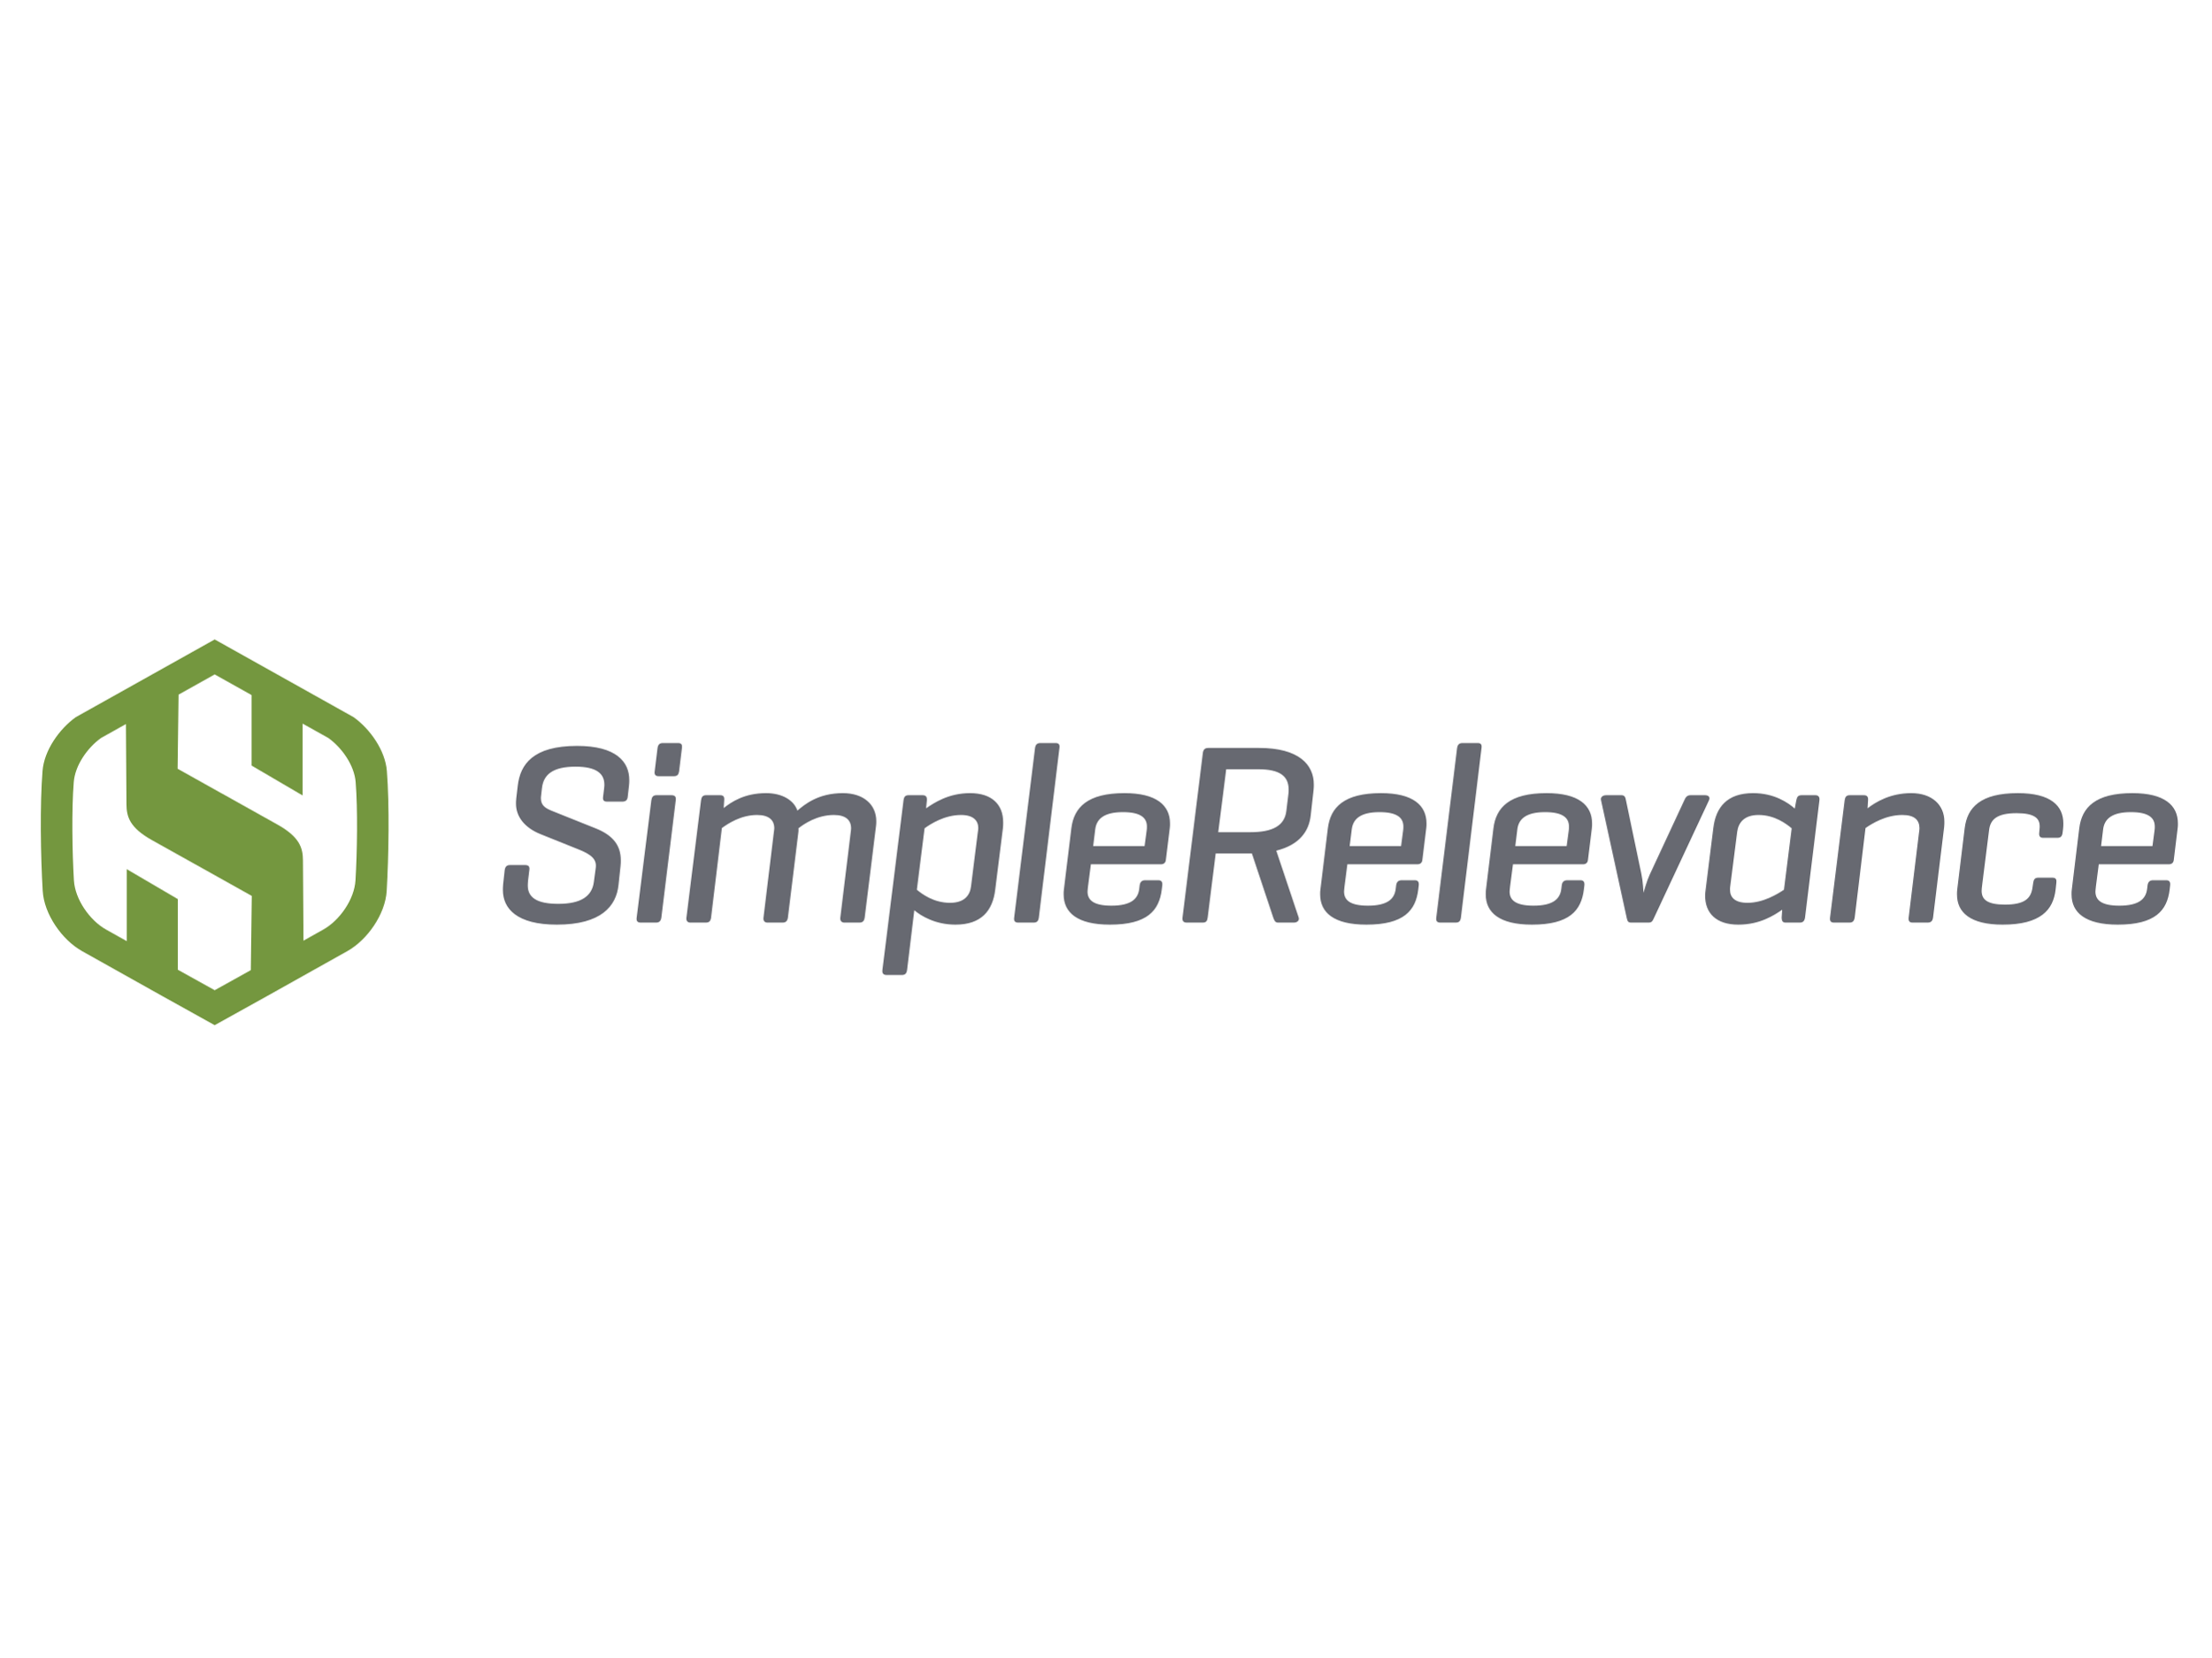
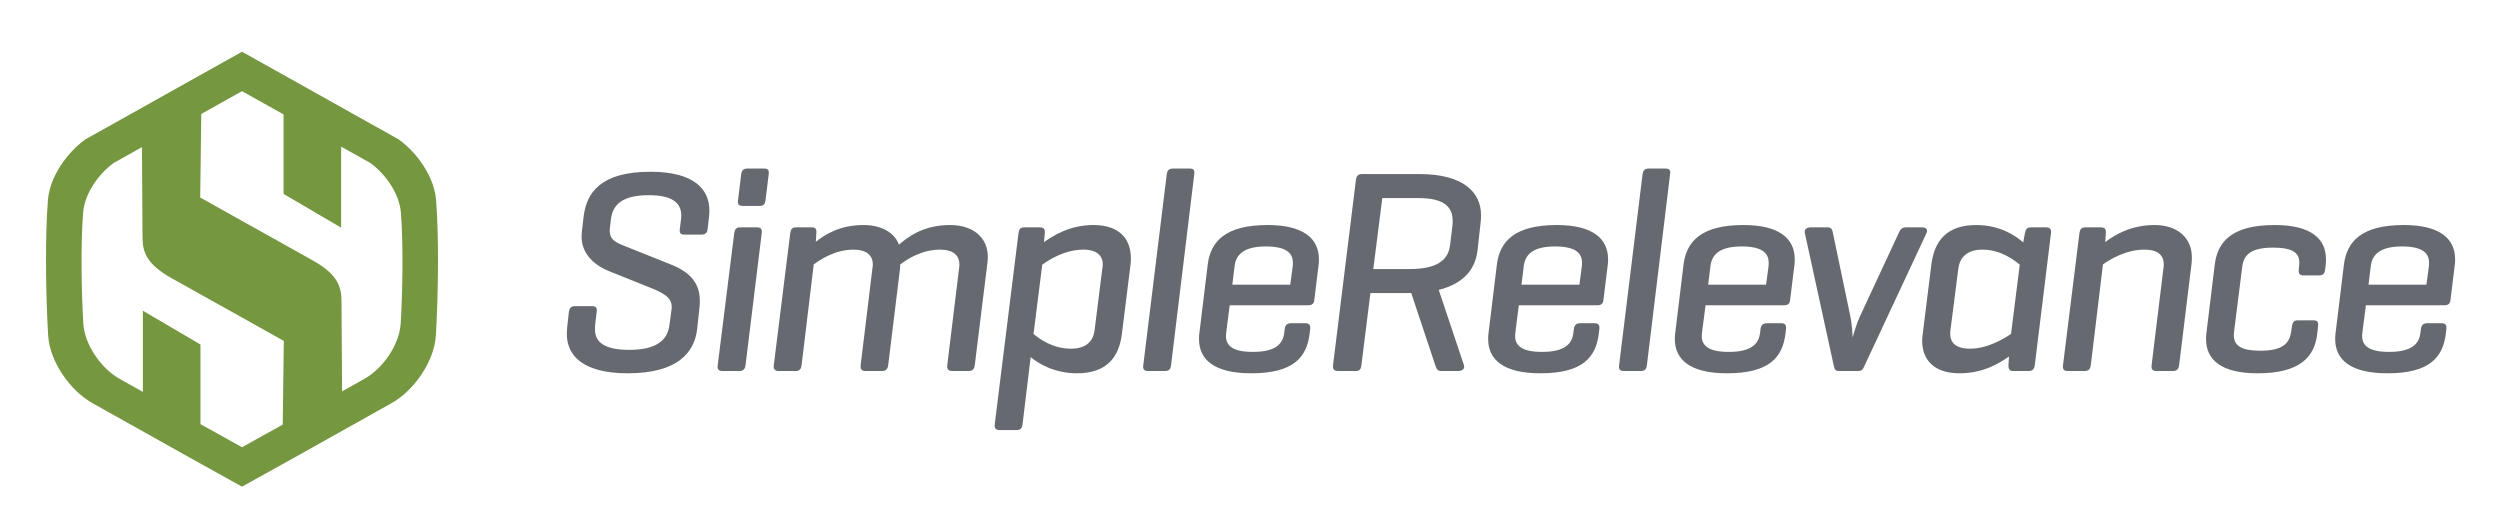
- <svg xmlns="http://www.w3.org/2000/svg" viewBox="0 0 1066.667 800" height="800" width="1066.667" xml:space="preserve" id="svg2" version="1.1">
+ <svg xmlns="http://www.w3.org/2000/svg" version="1.1" id="svg2" xml:space="preserve" viewBox="0 286.4 1069.865 222.4" style="max-height: 500px" width="1069.865" height="222.4">
  <defs id="defs6">
-     <clipPath id="clipPath18" clipPathUnits="userSpaceOnUse">
-       <path id="path16" d="M 0,600 H 800 V 0 H 0 Z" />
+     <clipPath clipPathUnits="userSpaceOnUse" id="clipPath18">
+       <path d="M 0,600 H 800 V 0 H 0 Z" id="path16" />
    </clipPath>
  </defs>
-   <g transform="matrix(1.333333,0,0,-1.333333,0,800)" id="g10">
+   <g id="g10" transform="matrix(1.333333,0,0,-1.333333,0,800)">
    <g id="g12">
-       <g clip-path="url(#clipPath18)" id="g14">
-         <g transform="translate(779.5293,299.4072)" id="g20">
-           <path id="path22" style="fill:#676971;fill-opacity:1;fill-rule:evenodd;stroke:none" d="m 0,0 -0.742,-5.578 h -18.594 l 0.738,6.043 c 0.469,3.711 3.075,6.226 10.043,6.226 6.414,0 8.649,-2.05 8.649,-5.203 C 0.094,1.113 0.094,0.465 0,0 m -7.992,13.57 c -13.391,0 -18.305,-5.113 -19.242,-12.738 l -2.696,-22.125 c -0.093,-0.551 -0.093,-1.113 -0.093,-1.769 0,-6.59 4.929,-10.958 16.726,-10.958 13.578,0 17.856,5.11 18.781,12.727 l 0.18,1.582 c 0.102,1.113 -0.273,1.762 -1.48,1.762 h -4.653 c -1.207,0 -1.851,-0.555 -2.039,-1.762 l -0.187,-1.488 c -0.469,-3.528 -2.969,-5.953 -10.043,-5.953 -6.41,0 -8.645,1.957 -8.645,5.121 0,0.371 0.102,1.019 0.184,1.945 l 1.031,7.902 H 5.117 c 1.117,0 1.762,0.559 1.856,1.672 L 8.367,0.832 c 0.094,0.555 0.094,1.207 0.094,1.77 0,6.597 -4.922,10.968 -16.453,10.968 m -41.449,0 c -13.481,0 -18.317,-5.113 -19.247,-12.738 l -2.695,-22.125 c -0.09,-0.648 -0.09,-1.207 -0.09,-1.769 0,-6.59 4.828,-10.958 16.535,-10.958 13.672,0 18.317,5.29 19.157,12.727 l 0.273,2.516 c 0.102,1.015 -0.094,1.761 -1.488,1.761 h -5.016 c -1.207,0 -1.676,-0.55 -1.863,-1.761 l -0.281,-1.868 c -0.551,-3.898 -2.871,-6.125 -9.938,-6.125 -6.328,0 -8.461,1.762 -8.461,5.016 0,0.461 0.094,1.305 0.188,2.043 l 2.508,19.898 c 0.468,3.895 2.882,6.129 9.949,6.129 6.324,0 8.367,-1.765 8.367,-4.746 0,-0.363 0,-0.644 -0.094,-1.383 l -0.097,-1.121 c -0.09,-1.117 0.379,-1.671 1.484,-1.671 h 5.023 c 1.207,0 1.766,0.46 1.954,1.761 l 0.187,1.489 c 0.098,0.925 0.098,1.394 0.098,1.957 0,6.41 -4.567,10.968 -16.453,10.968 m -38.579,0 c -7.628,0 -12.925,-3.257 -15.8,-5.484 l 0.179,2.977 c 0.094,1.207 -0.375,1.757 -1.582,1.757 h -5.015 c -1.207,0 -1.668,-0.55 -1.864,-1.757 l -5.289,-42.489 c -0.187,-1.48 0.461,-1.855 1.485,-1.855 h 5.492 c 1.203,0 1.758,0.562 1.945,1.855 l 3.903,32.352 c 2.23,1.582 7.336,4.742 13.289,4.742 4.464,0 6.234,-1.859 6.234,-4.836 0,-0.367 -0.094,-1.113 -0.191,-1.766 l -3.719,-30.492 c -0.18,-1.48 0.469,-1.855 1.496,-1.855 h 5.293 c 1.297,0 1.855,0.562 2.043,1.855 l 3.996,32.633 c 0.094,0.738 0.094,1.578 0.094,2.047 0,6.039 -4.465,10.316 -11.989,10.316 m -46.05,-34.957 c -2.231,-1.488 -7.434,-4.734 -13.2,-4.734 -4.64,0 -6.316,2.039 -6.316,4.734 0,0.469 0,0.844 0.086,1.301 l 2.516,19.711 c 0.468,3.258 2.507,6.043 7.711,6.043 5.859,0 10.136,-3.254 12,-4.836 z m 11.34,34.207 h -4.922 c -1.301,0 -1.676,-0.55 -1.957,-1.855 l -0.551,-2.977 c -2.418,2.137 -7.442,5.582 -15.059,5.582 -9.386,0 -13.476,-5.019 -14.414,-12.644 l -2.781,-22.313 c -0.102,-0.738 -0.184,-1.488 -0.184,-2.133 0,-6.41 4.078,-10.5 11.981,-10.5 7.812,0 12.922,3.34 15.898,5.391 l -0.179,-2.797 c 0,-1.387 0.453,-1.855 1.48,-1.855 h 5.016 c 1.207,0 1.769,0.562 1.957,1.855 l 5.203,42.391 c 0.187,1.39 -0.555,1.855 -1.488,1.855 m -39.961,0 h -5.207 c -1.211,0 -1.766,-0.738 -2.235,-1.855 l -12.457,-26.774 c -1.019,-2.14 -2.133,-6.035 -2.32,-6.691 0,0.469 -0.188,4.277 -0.738,6.785 l -5.579,26.68 c -0.199,1.117 -0.468,1.855 -1.679,1.855 h -5.481 c -1.308,0 -2.136,-0.738 -1.855,-1.855 l 9.285,-42.57 c 0.281,-1.208 0.469,-1.676 1.676,-1.676 h 6.14 c 1.207,0 1.489,0.468 2.039,1.676 l 19.899,42.57 c 0.551,1.211 -0.188,1.855 -1.488,1.855 M -211.945,0 l -0.75,-5.578 h -18.586 l 0.75,6.043 c 0.457,3.711 3.058,6.226 10.031,6.226 6.414,0 8.641,-2.05 8.641,-5.203 0,-0.375 0,-1.023 -0.086,-1.488 m -8,13.57 c -13.387,0 -18.309,-5.113 -19.242,-12.738 l -2.688,-22.125 c -0.094,-0.551 -0.094,-1.113 -0.094,-1.769 0,-6.59 4.922,-10.958 16.723,-10.958 13.582,0 17.848,5.11 18.785,12.727 l 0.188,1.582 c 0.082,1.113 -0.282,1.762 -1.493,1.762 h -4.648 c -1.207,0 -1.863,-0.555 -2.047,-1.762 l -0.18,-1.488 c -0.468,-3.528 -2.976,-5.953 -10.043,-5.953 -6.41,0 -8.648,1.957 -8.648,5.121 0,0.371 0.094,1.019 0.187,1.945 l 1.028,7.902 h 25.281 c 1.113,0 1.766,0.559 1.859,1.672 l 1.399,11.344 c 0.082,0.555 0.082,1.207 0.082,1.77 0,6.597 -4.922,10.968 -16.449,10.968 m -24.953,18.121 h -5.485 c -1.207,0 -1.765,-0.554 -1.957,-1.855 l -7.523,-61.262 c -0.188,-1.293 0.281,-1.855 1.488,-1.855 h 5.477 c 1.308,0 1.773,0.562 1.953,1.855 l 7.441,61.262 c 0.188,1.301 -0.187,1.855 -1.394,1.855 M -271.863,0 l -0.739,-5.578 h -18.597 l 0.75,6.043 c 0.465,3.711 3.058,6.226 10.031,6.226 6.422,0 8.648,-2.05 8.648,-5.203 0,-0.375 0,-1.023 -0.093,-1.488 m -7.992,13.57 c -13.383,0 -18.317,-5.113 -19.243,-12.738 l -2.695,-22.125 c -0.094,-0.551 -0.094,-1.113 -0.094,-1.769 0,-6.59 4.922,-10.958 16.735,-10.958 13.57,0 17.847,5.11 18.773,12.727 l 0.188,1.582 c 0.093,1.113 -0.282,1.762 -1.489,1.762 h -4.652 c -1.207,0 -1.852,-0.555 -2.039,-1.762 l -0.188,-1.488 c -0.464,-3.528 -2.976,-5.953 -10.035,-5.953 -6.414,0 -8.644,1.957 -8.644,5.121 0,0.371 0.09,1.019 0.183,1.945 l 1.016,7.902 h 25.285 c 1.121,0 1.77,0.559 1.863,1.672 l 1.395,11.344 c 0.094,0.555 0.094,1.207 0.094,1.77 0,6.597 -4.926,10.968 -16.453,10.968 m -33.52,-0.375 -0.746,-6.136 c -0.656,-5.114 -4.652,-7.621 -13.106,-7.621 h -11.527 l 2.883,22.777 h 11.613 c 7.805,0 10.977,-2.516 10.977,-7.344 0,-0.469 0,-1.031 -0.094,-1.676 m -10.602,16.731 h -18.41 c -1.207,0 -1.758,-0.559 -1.945,-1.86 l -7.348,-59.492 c -0.179,-1.48 0.563,-1.855 1.586,-1.855 h 5.668 c 1.301,0 1.676,0.562 1.852,1.855 l 2.887,23.153 h 13.109 l 7.711,-23.153 c 0.375,-1.023 0.648,-1.855 1.769,-1.855 h 5.668 c 1.211,0 2.137,0.746 1.774,1.855 l -8.094,24.172 c 8.457,2.133 11.809,7.063 12.453,12.727 l 1.024,9.211 c 0.093,0.738 0.093,1.488 0.093,2.039 0,7.16 -5.39,13.203 -19.797,13.203 M -364.664,0 l -0.742,-5.578 h -18.598 l 0.742,6.043 c 0.469,3.711 3.071,6.226 10.035,6.226 6.418,0 8.657,-2.05 8.657,-5.203 0,-0.375 0,-1.023 -0.094,-1.488 m -8.004,13.57 c -13.379,0 -18.309,-5.113 -19.238,-12.738 l -2.696,-22.125 c -0.093,-0.551 -0.093,-1.113 -0.093,-1.769 0,-6.59 4.925,-10.958 16.734,-10.958 13.57,0 17.844,5.11 18.77,12.727 l 0.191,1.582 c 0.09,1.113 -0.273,1.762 -1.492,1.762 h -4.641 c -1.207,0 -1.863,-0.555 -2.047,-1.762 l -0.187,-1.488 c -0.461,-3.528 -2.969,-5.953 -10.039,-5.953 -6.406,0 -8.641,1.957 -8.641,5.121 0,0.371 0.094,1.019 0.188,1.945 l 1.019,7.902 h 25.285 c 1.114,0 1.766,0.559 1.86,1.672 l 1.39,11.344 c 0.094,0.555 0.094,1.207 0.094,1.77 0,6.597 -4.926,10.968 -16.457,10.968 m -24.949,18.121 h -5.488 c -1.204,0 -1.77,-0.554 -1.95,-1.855 l -7.531,-61.262 c -0.187,-1.293 0.281,-1.855 1.488,-1.855 h 5.481 c 1.308,0 1.773,0.562 1.953,1.855 l 7.437,61.262 c 0.188,1.301 -0.179,1.855 -1.39,1.855 m -28.156,-32.441 -2.422,-19.336 c -0.367,-3.246 -2.321,-6.035 -7.617,-6.035 -5.946,0 -10.219,3.246 -11.993,4.734 l 2.789,22.219 c 2.141,1.582 7.254,4.836 13.2,4.836 4.461,0 6.23,-2.047 6.23,-4.742 0,-0.461 -0.094,-1.02 -0.187,-1.676 m -2.789,14.32 c -7.719,0 -12.918,-3.445 -15.899,-5.484 l 0.285,2.879 c 0.09,1.305 -0.375,1.855 -1.586,1.855 h -5.015 c -1.211,0 -1.676,-0.55 -1.856,-1.855 l -7.625,-61.352 c -0.183,-1.48 0.559,-1.859 1.578,-1.859 h 5.399 c 1.293,0 1.761,0.566 1.945,1.859 l 2.609,21.571 c 2.415,-2.051 7.614,-5.204 14.868,-5.204 9.39,0 13.476,5.008 14.41,12.633 l 2.785,22.313 c 0.094,0.644 0.094,1.394 0.094,2.047 0,6.507 -4.094,10.597 -11.992,10.597 m -46.008,0 c -8.922,0 -13.852,-4.09 -16.453,-6.324 -1.297,3.817 -5.575,6.324 -11.336,6.324 -7.903,0 -12.641,-3.257 -15.336,-5.39 l 0.183,2.883 c 0.098,1.207 -0.277,1.757 -1.48,1.757 h -5.028 c -1.207,0 -1.675,-0.55 -1.863,-1.757 l -5.293,-42.489 c -0.187,-1.293 0.465,-1.855 1.481,-1.855 h 5.484 c 1.309,0 1.774,0.562 1.957,1.855 l 3.902,32.352 c 2.141,1.582 6.883,4.742 12.739,4.742 4.273,0 6.226,-1.859 6.226,-4.836 0,-0.367 -0.097,-0.832 -0.183,-1.582 l -3.723,-30.676 c -0.184,-1.293 0.473,-1.855 1.488,-1.855 h 5.391 c 1.207,0 1.769,0.562 1.957,1.855 l 3.809,31.051 c 0.089,0.465 0,0.84 0,1.207 1.945,1.582 6.789,4.836 12.824,4.836 4.281,0 6.226,-1.859 6.226,-4.836 0,-0.461 -0.089,-1.023 -0.183,-1.766 l -3.715,-30.492 c -0.184,-1.293 0.555,-1.855 1.48,-1.855 h 5.399 c 1.207,0 1.762,0.562 1.945,1.855 l 4.094,33.09 c 0.094,0.656 0.094,1.219 0.094,1.77 0,5.953 -4.555,10.136 -12.086,10.136 m -59.637,18.121 h -5.484 c -1.207,0 -1.766,-0.554 -1.95,-1.855 l -1.027,-8.367 c -0.18,-1.207 0.281,-1.77 1.488,-1.77 h 5.485 c 1.211,0 1.672,0.563 1.863,1.77 l 1.02,8.367 c 0.187,1.301 -0.188,1.855 -1.395,1.855 m -2.418,-18.871 h -5.391 c -1.211,0 -1.671,-0.644 -1.859,-1.855 l -5.297,-42.391 c -0.187,-1.293 0.277,-1.855 1.488,-1.855 h 5.489 c 1.203,0 1.765,0.562 1.949,1.855 l 5.203,42.391 c 0.188,1.305 -0.281,1.855 -1.582,1.855 m -34.098,17.848 c -15.988,0 -20.543,-6.691 -21.476,-14.313 l -0.551,-4.648 c -0.102,-0.836 -0.102,-1.672 -0.102,-1.953 0,-4.645 3.071,-8.641 8.747,-10.969 l 13.199,-5.297 c 3.711,-1.48 6.969,-2.968 6.969,-6.133 0,-0.281 0,-0.554 -0.098,-1.207 l -0.645,-4.746 c -0.652,-5.015 -4.465,-7.898 -12.832,-7.898 -7.804,0 -11.058,2.32 -11.058,6.601 0,0.278 0,0.934 0.09,1.766 l 0.464,3.809 c 0.188,1.207 -0.179,1.863 -1.488,1.863 h -5.476 c -1.211,0 -1.77,-0.563 -1.957,-1.863 l -0.559,-5.016 c -0.094,-0.934 -0.094,-1.863 -0.094,-2.137 0,-6.793 5.121,-12.547 19.52,-12.547 16.082,0 21.472,6.692 22.312,14.309 l 0.742,6.879 c 0.094,0.742 0.094,1.488 0.094,2.133 0,5.304 -2.789,9.023 -9.113,11.531 l -15.797,6.32 c -2.23,0.934 -4.004,1.86 -4.004,4.555 0,0.188 0,0.563 0.098,1.211 l 0.277,2.414 c 0.559,5.023 4,7.813 12.18,7.813 7.437,0 10.41,-2.426 10.41,-6.508 0,-0.184 0,-0.653 -0.094,-1.399 l -0.371,-2.968 c -0.187,-1.399 0.371,-1.77 1.488,-1.77 h 5.477 c 1.211,0 1.863,0.563 1.957,1.77 l 0.469,4.085 c 0.093,0.743 0.093,1.399 0.093,1.95 0,6.597 -4.746,12.363 -18.871,12.363" />
+       <g id="g14" clip-path="url(#clipPath18)">
+         <g id="g20" transform="translate(779.5293,299.4072)">
+           <path d="m 0,0 -0.742,-5.578 h -18.594 l 0.738,6.043 c 0.469,3.711 3.075,6.226 10.043,6.226 6.414,0 8.649,-2.05 8.649,-5.203 C 0.094,1.113 0.094,0.465 0,0 m -7.992,13.57 c -13.391,0 -18.305,-5.113 -19.242,-12.738 l -2.696,-22.125 c -0.093,-0.551 -0.093,-1.113 -0.093,-1.769 0,-6.59 4.929,-10.958 16.726,-10.958 13.578,0 17.856,5.11 18.781,12.727 l 0.18,1.582 c 0.102,1.113 -0.273,1.762 -1.48,1.762 h -4.653 c -1.207,0 -1.851,-0.555 -2.039,-1.762 l -0.187,-1.488 c -0.469,-3.528 -2.969,-5.953 -10.043,-5.953 -6.41,0 -8.645,1.957 -8.645,5.121 0,0.371 0.102,1.019 0.184,1.945 l 1.031,7.902 H 5.117 c 1.117,0 1.762,0.559 1.856,1.672 L 8.367,0.832 c 0.094,0.555 0.094,1.207 0.094,1.77 0,6.597 -4.922,10.968 -16.453,10.968 m -41.449,0 c -13.481,0 -18.317,-5.113 -19.247,-12.738 l -2.695,-22.125 c -0.09,-0.648 -0.09,-1.207 -0.09,-1.769 0,-6.59 4.828,-10.958 16.535,-10.958 13.672,0 18.317,5.29 19.157,12.727 l 0.273,2.516 c 0.102,1.015 -0.094,1.761 -1.488,1.761 h -5.016 c -1.207,0 -1.676,-0.55 -1.863,-1.761 l -0.281,-1.868 c -0.551,-3.898 -2.871,-6.125 -9.938,-6.125 -6.328,0 -8.461,1.762 -8.461,5.016 0,0.461 0.094,1.305 0.188,2.043 l 2.508,19.898 c 0.468,3.895 2.882,6.129 9.949,6.129 6.324,0 8.367,-1.765 8.367,-4.746 0,-0.363 0,-0.644 -0.094,-1.383 l -0.097,-1.121 c -0.09,-1.117 0.379,-1.671 1.484,-1.671 h 5.023 c 1.207,0 1.766,0.46 1.954,1.761 l 0.187,1.489 c 0.098,0.925 0.098,1.394 0.098,1.957 0,6.41 -4.567,10.968 -16.453,10.968 m -38.579,0 c -7.628,0 -12.925,-3.257 -15.8,-5.484 l 0.179,2.977 c 0.094,1.207 -0.375,1.757 -1.582,1.757 h -5.015 c -1.207,0 -1.668,-0.55 -1.864,-1.757 l -5.289,-42.489 c -0.187,-1.48 0.461,-1.855 1.485,-1.855 h 5.492 c 1.203,0 1.758,0.562 1.945,1.855 l 3.903,32.352 c 2.23,1.582 7.336,4.742 13.289,4.742 4.464,0 6.234,-1.859 6.234,-4.836 0,-0.367 -0.094,-1.113 -0.191,-1.766 l -3.719,-30.492 c -0.18,-1.48 0.469,-1.855 1.496,-1.855 h 5.293 c 1.297,0 1.855,0.562 2.043,1.855 l 3.996,32.633 c 0.094,0.738 0.094,1.578 0.094,2.047 0,6.039 -4.465,10.316 -11.989,10.316 m -46.05,-34.957 c -2.231,-1.488 -7.434,-4.734 -13.2,-4.734 -4.64,0 -6.316,2.039 -6.316,4.734 0,0.469 0,0.844 0.086,1.301 l 2.516,19.711 c 0.468,3.258 2.507,6.043 7.711,6.043 5.859,0 10.136,-3.254 12,-4.836 z m 11.34,34.207 h -4.922 c -1.301,0 -1.676,-0.55 -1.957,-1.855 l -0.551,-2.977 c -2.418,2.137 -7.442,5.582 -15.059,5.582 -9.386,0 -13.476,-5.019 -14.414,-12.644 l -2.781,-22.313 c -0.102,-0.738 -0.184,-1.488 -0.184,-2.133 0,-6.41 4.078,-10.5 11.981,-10.5 7.812,0 12.922,3.34 15.898,5.391 l -0.179,-2.797 c 0,-1.387 0.453,-1.855 1.48,-1.855 h 5.016 c 1.207,0 1.769,0.562 1.957,1.855 l 5.203,42.391 c 0.187,1.39 -0.555,1.855 -1.488,1.855 m -39.961,0 h -5.207 c -1.211,0 -1.766,-0.738 -2.235,-1.855 l -12.457,-26.774 c -1.019,-2.14 -2.133,-6.035 -2.32,-6.691 0,0.469 -0.188,4.277 -0.738,6.785 l -5.579,26.68 c -0.199,1.117 -0.468,1.855 -1.679,1.855 h -5.481 c -1.308,0 -2.136,-0.738 -1.855,-1.855 l 9.285,-42.57 c 0.281,-1.208 0.469,-1.676 1.676,-1.676 h 6.14 c 1.207,0 1.489,0.468 2.039,1.676 l 19.899,42.57 c 0.551,1.211 -0.188,1.855 -1.488,1.855 M -211.945,0 l -0.75,-5.578 h -18.586 l 0.75,6.043 c 0.457,3.711 3.058,6.226 10.031,6.226 6.414,0 8.641,-2.05 8.641,-5.203 0,-0.375 0,-1.023 -0.086,-1.488 m -8,13.57 c -13.387,0 -18.309,-5.113 -19.242,-12.738 l -2.688,-22.125 c -0.094,-0.551 -0.094,-1.113 -0.094,-1.769 0,-6.59 4.922,-10.958 16.723,-10.958 13.582,0 17.848,5.11 18.785,12.727 l 0.188,1.582 c 0.082,1.113 -0.282,1.762 -1.493,1.762 h -4.648 c -1.207,0 -1.863,-0.555 -2.047,-1.762 l -0.18,-1.488 c -0.468,-3.528 -2.976,-5.953 -10.043,-5.953 -6.41,0 -8.648,1.957 -8.648,5.121 0,0.371 0.094,1.019 0.187,1.945 l 1.028,7.902 h 25.281 c 1.113,0 1.766,0.559 1.859,1.672 l 1.399,11.344 c 0.082,0.555 0.082,1.207 0.082,1.77 0,6.597 -4.922,10.968 -16.449,10.968 m -24.953,18.121 h -5.485 c -1.207,0 -1.765,-0.554 -1.957,-1.855 l -7.523,-61.262 c -0.188,-1.293 0.281,-1.855 1.488,-1.855 h 5.477 c 1.308,0 1.773,0.562 1.953,1.855 l 7.441,61.262 c 0.188,1.301 -0.187,1.855 -1.394,1.855 M -271.863,0 l -0.739,-5.578 h -18.597 l 0.75,6.043 c 0.465,3.711 3.058,6.226 10.031,6.226 6.422,0 8.648,-2.05 8.648,-5.203 0,-0.375 0,-1.023 -0.093,-1.488 m -7.992,13.57 c -13.383,0 -18.317,-5.113 -19.243,-12.738 l -2.695,-22.125 c -0.094,-0.551 -0.094,-1.113 -0.094,-1.769 0,-6.59 4.922,-10.958 16.735,-10.958 13.57,0 17.847,5.11 18.773,12.727 l 0.188,1.582 c 0.093,1.113 -0.282,1.762 -1.489,1.762 h -4.652 c -1.207,0 -1.852,-0.555 -2.039,-1.762 l -0.188,-1.488 c -0.464,-3.528 -2.976,-5.953 -10.035,-5.953 -6.414,0 -8.644,1.957 -8.644,5.121 0,0.371 0.09,1.019 0.183,1.945 l 1.016,7.902 h 25.285 c 1.121,0 1.77,0.559 1.863,1.672 l 1.395,11.344 c 0.094,0.555 0.094,1.207 0.094,1.77 0,6.597 -4.926,10.968 -16.453,10.968 m -33.52,-0.375 -0.746,-6.136 c -0.656,-5.114 -4.652,-7.621 -13.106,-7.621 h -11.527 l 2.883,22.777 h 11.613 c 7.805,0 10.977,-2.516 10.977,-7.344 0,-0.469 0,-1.031 -0.094,-1.676 m -10.602,16.731 h -18.41 c -1.207,0 -1.758,-0.559 -1.945,-1.86 l -7.348,-59.492 c -0.179,-1.48 0.563,-1.855 1.586,-1.855 h 5.668 c 1.301,0 1.676,0.562 1.852,1.855 l 2.887,23.153 h 13.109 l 7.711,-23.153 c 0.375,-1.023 0.648,-1.855 1.769,-1.855 h 5.668 c 1.211,0 2.137,0.746 1.774,1.855 l -8.094,24.172 c 8.457,2.133 11.809,7.063 12.453,12.727 l 1.024,9.211 c 0.093,0.738 0.093,1.488 0.093,2.039 0,7.16 -5.39,13.203 -19.797,13.203 M -364.664,0 l -0.742,-5.578 h -18.598 l 0.742,6.043 c 0.469,3.711 3.071,6.226 10.035,6.226 6.418,0 8.657,-2.05 8.657,-5.203 0,-0.375 0,-1.023 -0.094,-1.488 m -8.004,13.57 c -13.379,0 -18.309,-5.113 -19.238,-12.738 l -2.696,-22.125 c -0.093,-0.551 -0.093,-1.113 -0.093,-1.769 0,-6.59 4.925,-10.958 16.734,-10.958 13.57,0 17.844,5.11 18.77,12.727 l 0.191,1.582 c 0.09,1.113 -0.273,1.762 -1.492,1.762 h -4.641 c -1.207,0 -1.863,-0.555 -2.047,-1.762 l -0.187,-1.488 c -0.461,-3.528 -2.969,-5.953 -10.039,-5.953 -6.406,0 -8.641,1.957 -8.641,5.121 0,0.371 0.094,1.019 0.188,1.945 l 1.019,7.902 h 25.285 c 1.114,0 1.766,0.559 1.86,1.672 l 1.39,11.344 c 0.094,0.555 0.094,1.207 0.094,1.77 0,6.597 -4.926,10.968 -16.457,10.968 m -24.949,18.121 h -5.488 c -1.204,0 -1.77,-0.554 -1.95,-1.855 l -7.531,-61.262 c -0.187,-1.293 0.281,-1.855 1.488,-1.855 h 5.481 c 1.308,0 1.773,0.562 1.953,1.855 l 7.437,61.262 c 0.188,1.301 -0.179,1.855 -1.39,1.855 m -28.156,-32.441 -2.422,-19.336 c -0.367,-3.246 -2.321,-6.035 -7.617,-6.035 -5.946,0 -10.219,3.246 -11.993,4.734 l 2.789,22.219 c 2.141,1.582 7.254,4.836 13.2,4.836 4.461,0 6.23,-2.047 6.23,-4.742 0,-0.461 -0.094,-1.02 -0.187,-1.676 m -2.789,14.32 c -7.719,0 -12.918,-3.445 -15.899,-5.484 l 0.285,2.879 c 0.09,1.305 -0.375,1.855 -1.586,1.855 h -5.015 c -1.211,0 -1.676,-0.55 -1.856,-1.855 l -7.625,-61.352 c -0.183,-1.48 0.559,-1.859 1.578,-1.859 h 5.399 c 1.293,0 1.761,0.566 1.945,1.859 l 2.609,21.571 c 2.415,-2.051 7.614,-5.204 14.868,-5.204 9.39,0 13.476,5.008 14.41,12.633 l 2.785,22.313 c 0.094,0.644 0.094,1.394 0.094,2.047 0,6.507 -4.094,10.597 -11.992,10.597 m -46.008,0 c -8.922,0 -13.852,-4.09 -16.453,-6.324 -1.297,3.817 -5.575,6.324 -11.336,6.324 -7.903,0 -12.641,-3.257 -15.336,-5.39 l 0.183,2.883 c 0.098,1.207 -0.277,1.757 -1.48,1.757 h -5.028 c -1.207,0 -1.675,-0.55 -1.863,-1.757 l -5.293,-42.489 c -0.187,-1.293 0.465,-1.855 1.481,-1.855 h 5.484 c 1.309,0 1.774,0.562 1.957,1.855 l 3.902,32.352 c 2.141,1.582 6.883,4.742 12.739,4.742 4.273,0 6.226,-1.859 6.226,-4.836 0,-0.367 -0.097,-0.832 -0.183,-1.582 l -3.723,-30.676 c -0.184,-1.293 0.473,-1.855 1.488,-1.855 h 5.391 c 1.207,0 1.769,0.562 1.957,1.855 l 3.809,31.051 c 0.089,0.465 0,0.84 0,1.207 1.945,1.582 6.789,4.836 12.824,4.836 4.281,0 6.226,-1.859 6.226,-4.836 0,-0.461 -0.089,-1.023 -0.183,-1.766 l -3.715,-30.492 c -0.184,-1.293 0.555,-1.855 1.48,-1.855 h 5.399 c 1.207,0 1.762,0.562 1.945,1.855 l 4.094,33.09 c 0.094,0.656 0.094,1.219 0.094,1.77 0,5.953 -4.555,10.136 -12.086,10.136 m -59.637,18.121 h -5.484 c -1.207,0 -1.766,-0.554 -1.95,-1.855 l -1.027,-8.367 c -0.18,-1.207 0.281,-1.77 1.488,-1.77 h 5.485 c 1.211,0 1.672,0.563 1.863,1.77 l 1.02,8.367 c 0.187,1.301 -0.188,1.855 -1.395,1.855 m -2.418,-18.871 h -5.391 c -1.211,0 -1.671,-0.644 -1.859,-1.855 l -5.297,-42.391 c -0.187,-1.293 0.277,-1.855 1.488,-1.855 h 5.489 c 1.203,0 1.765,0.562 1.949,1.855 l 5.203,42.391 c 0.188,1.305 -0.281,1.855 -1.582,1.855 m -34.098,17.848 c -15.988,0 -20.543,-6.691 -21.476,-14.313 l -0.551,-4.648 c -0.102,-0.836 -0.102,-1.672 -0.102,-1.953 0,-4.645 3.071,-8.641 8.747,-10.969 l 13.199,-5.297 c 3.711,-1.48 6.969,-2.968 6.969,-6.133 0,-0.281 0,-0.554 -0.098,-1.207 l -0.645,-4.746 c -0.652,-5.015 -4.465,-7.898 -12.832,-7.898 -7.804,0 -11.058,2.32 -11.058,6.601 0,0.278 0,0.934 0.09,1.766 l 0.464,3.809 c 0.188,1.207 -0.179,1.863 -1.488,1.863 h -5.476 c -1.211,0 -1.77,-0.563 -1.957,-1.863 l -0.559,-5.016 c -0.094,-0.934 -0.094,-1.863 -0.094,-2.137 0,-6.793 5.121,-12.547 19.52,-12.547 16.082,0 21.472,6.692 22.312,14.309 l 0.742,6.879 c 0.094,0.742 0.094,1.488 0.094,2.133 0,5.304 -2.789,9.023 -9.113,11.531 l -15.797,6.32 c -2.23,0.934 -4.004,1.86 -4.004,4.555 0,0.188 0,0.563 0.098,1.211 l 0.277,2.414 c 0.559,5.023 4,7.813 12.18,7.813 7.437,0 10.41,-2.426 10.41,-6.508 0,-0.184 0,-0.653 -0.094,-1.399 l -0.371,-2.968 c -0.187,-1.399 0.371,-1.77 1.488,-1.77 h 5.477 c 1.211,0 1.863,0.563 1.957,1.77 l 0.469,4.085 c 0.093,0.743 0.093,1.399 0.093,1.95 0,6.597 -4.746,12.363 -18.871,12.363" style="fill:#676971;fill-opacity:1;fill-rule:evenodd;stroke:none" id="path22" />
        </g>
-         <g transform="translate(128.6113,281.4268)" id="g24">
-           <path id="path26" style="fill:#74973f;fill-opacity:1;fill-rule:nonzero;stroke:none" d="m 0,0 c -0.402,-6.883 -5.715,-14.492 -11.648,-17.82 l -7.168,-4.02 -0.192,29.082 c -0.035,4.399 -1.129,8.418 -9.203,12.93 l -20.133,11.262 -0.004,-0.012 -16.007,8.961 0.347,26.816 13.07,7.313 13.34,-7.465 V 41.535 L -19.121,30.707 V 56.711 L -9.801,51.5 C -4.867,47.953 -0.43,41.605 0.055,35.582 0.859,25.551 0.613,10.305 0,0 m -37.871,-32.508 c -6.949,-3.867 -12.297,-6.84 -13.067,-7.262 -0.777,0.434 -6.246,3.469 -13.332,7.407 V -6.797 L -82.754,4.035 v -26.043 l -7.476,4.188 c -5.93,3.328 -11.235,10.937 -11.645,17.82 -0.609,10.305 -0.855,25.551 -0.051,35.582 0.485,6.023 4.918,12.371 9.856,15.918 l 9.015,5.047 0.192,-29.051 c 0.031,-4.402 1.121,-8.414 9.203,-12.937 l 15.601,-8.719 0.008,0.004 20.531,-11.489 z m 49.219,72.121 c -0.59,7.36 -6.004,15.117 -12.035,19.442 l -50.251,28.117 -50.246,-28.117 c -6.031,-4.325 -11.445,-12.082 -12.039,-19.442 -0.98,-12.238 -0.683,-30.867 0.063,-43.457 0.5,-8.41 6.984,-17.715 14.226,-21.773 l 29.11,-16.309 c 9.89,-5.508 17.844,-9.926 18.886,-10.5 1.047,0.574 9.004,4.992 18.895,10.5 l 29.109,16.309 c 7.243,4.058 13.723,13.363 14.223,21.773 0.738,12.59 1.043,31.219 0.059,43.457" />
+         <g id="g24" transform="translate(128.6113,281.4268)">
+           <path d="m 0,0 c -0.402,-6.883 -5.715,-14.492 -11.648,-17.82 l -7.168,-4.02 -0.192,29.082 c -0.035,4.399 -1.129,8.418 -9.203,12.93 l -20.133,11.262 -0.004,-0.012 -16.007,8.961 0.347,26.816 13.07,7.313 13.34,-7.465 V 41.535 L -19.121,30.707 V 56.711 L -9.801,51.5 C -4.867,47.953 -0.43,41.605 0.055,35.582 0.859,25.551 0.613,10.305 0,0 m -37.871,-32.508 c -6.949,-3.867 -12.297,-6.84 -13.067,-7.262 -0.777,0.434 -6.246,3.469 -13.332,7.407 V -6.797 L -82.754,4.035 v -26.043 l -7.476,4.188 c -5.93,3.328 -11.235,10.937 -11.645,17.82 -0.609,10.305 -0.855,25.551 -0.051,35.582 0.485,6.023 4.918,12.371 9.856,15.918 l 9.015,5.047 0.192,-29.051 c 0.031,-4.402 1.121,-8.414 9.203,-12.937 l 15.601,-8.719 0.008,0.004 20.531,-11.489 z m 49.219,72.121 c -0.59,7.36 -6.004,15.117 -12.035,19.442 l -50.251,28.117 -50.246,-28.117 c -6.031,-4.325 -11.445,-12.082 -12.039,-19.442 -0.98,-12.238 -0.683,-30.867 0.063,-43.457 0.5,-8.41 6.984,-17.715 14.226,-21.773 l 29.11,-16.309 c 9.89,-5.508 17.844,-9.926 18.886,-10.5 1.047,0.574 9.004,4.992 18.895,10.5 l 29.109,16.309 c 7.243,4.058 13.723,13.363 14.223,21.773 0.738,12.59 1.043,31.219 0.059,43.457" style="fill:#74973f;fill-opacity:1;fill-rule:nonzero;stroke:none" id="path26" />
        </g>
      </g>
    </g>
  </g>
</svg>
